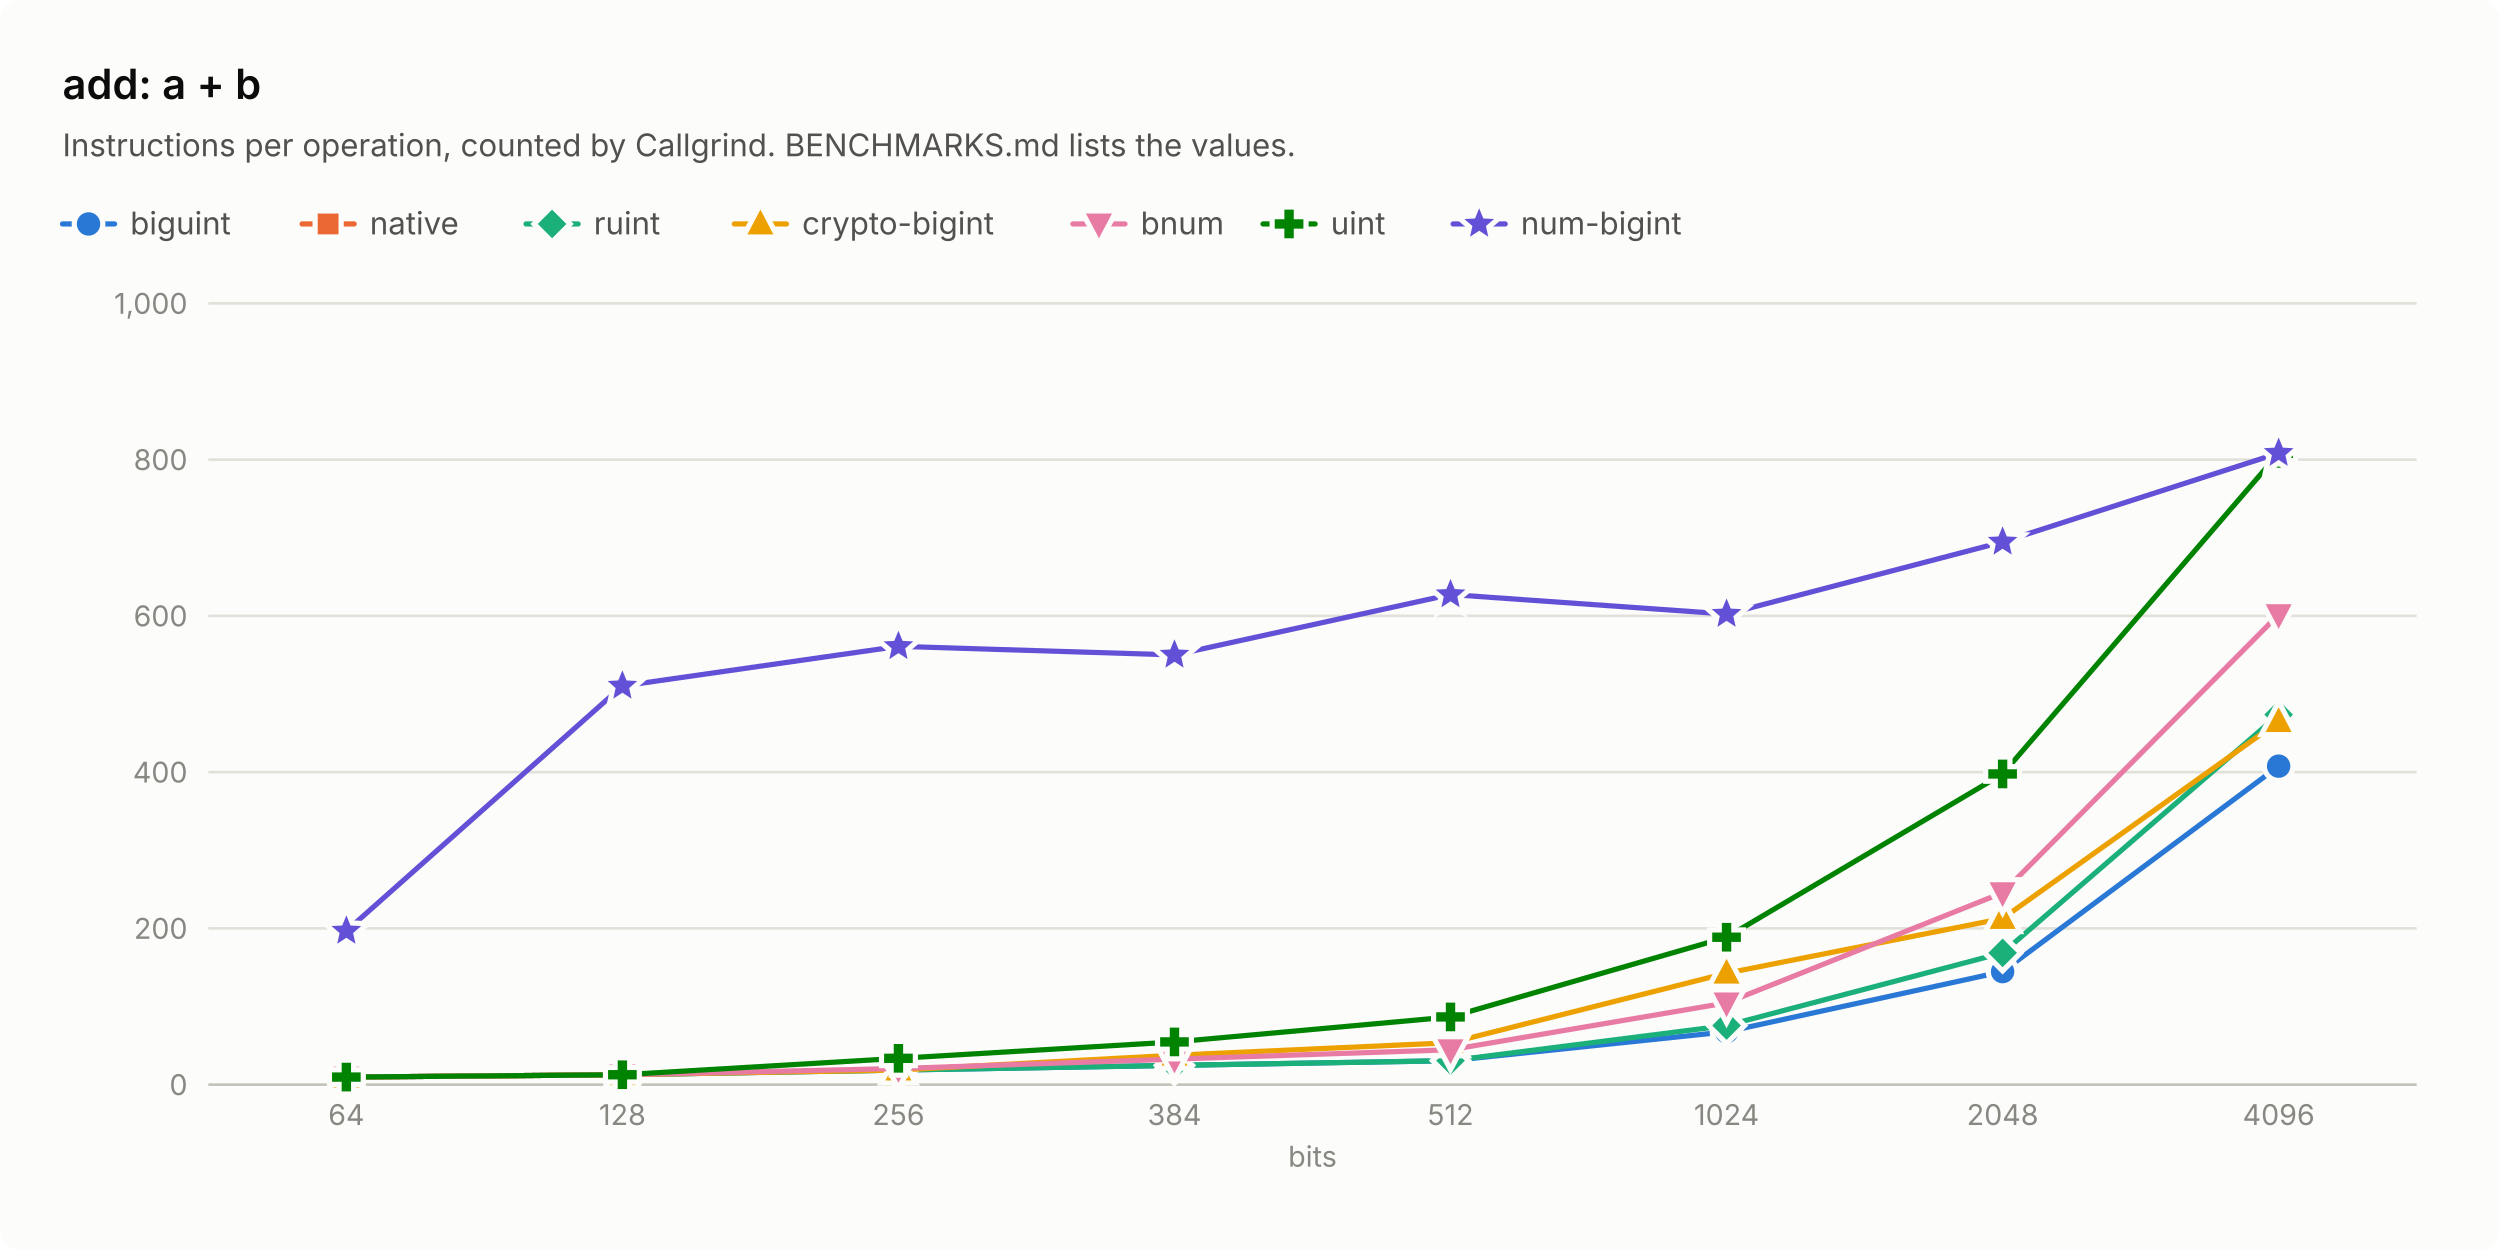
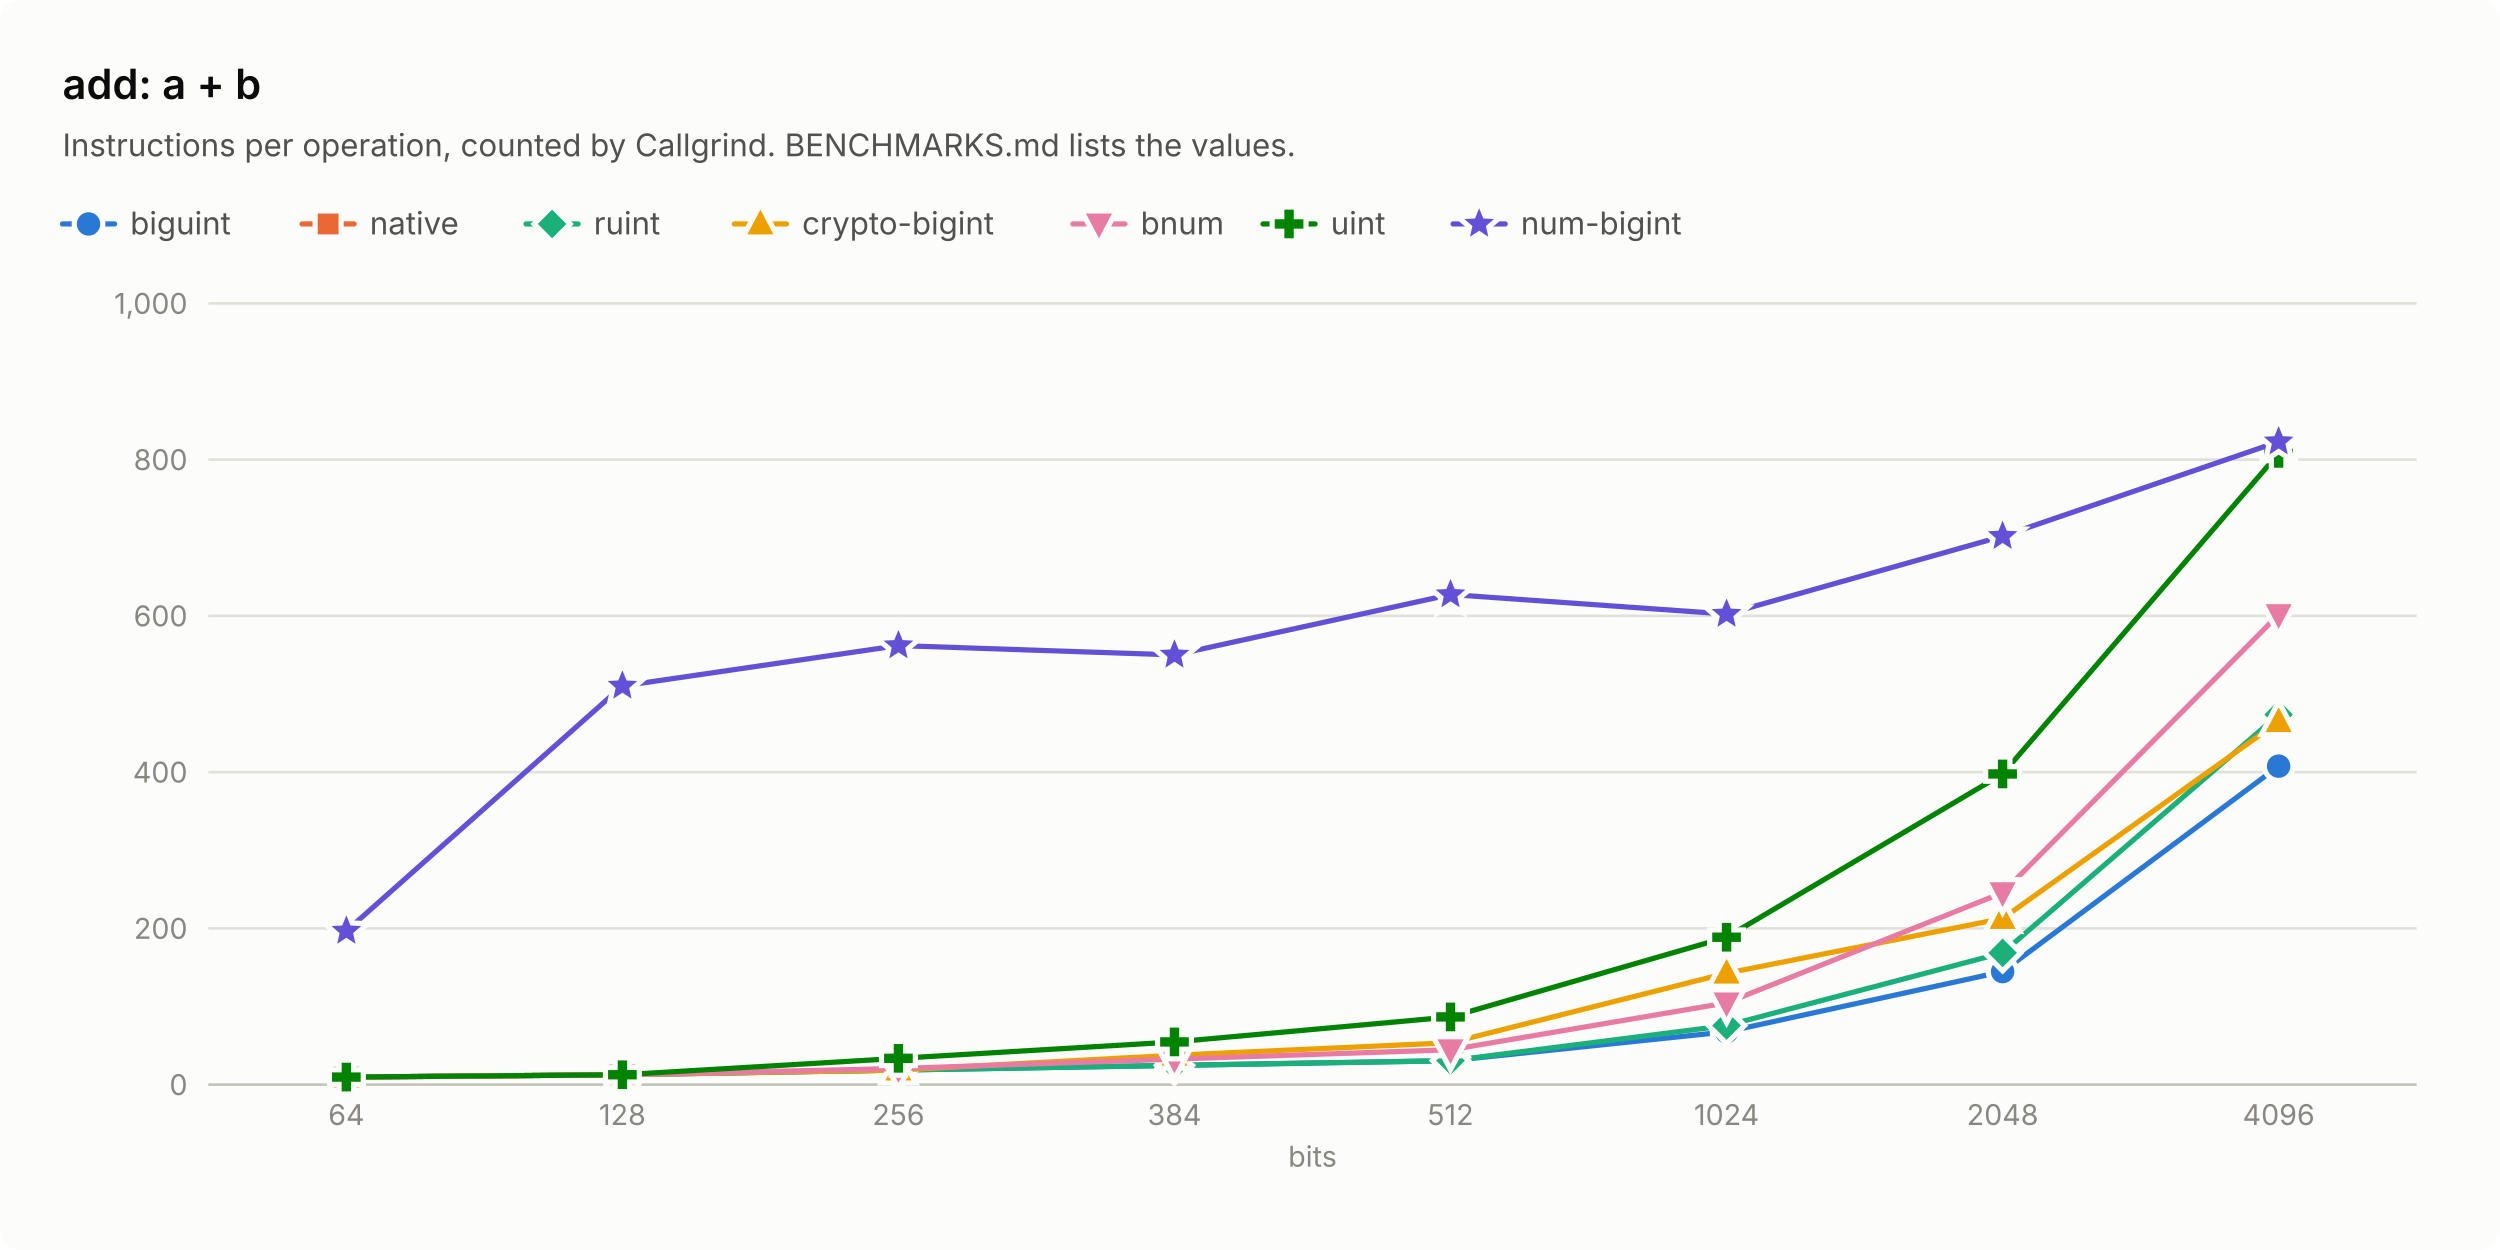
<svg xmlns="http://www.w3.org/2000/svg" width="960" height="480" viewBox="0 0 960 480" role="img" aria-labelledby="title description">
  <style>.grid,.axis{stroke-width:1}.title{font:600 16px system-ui, -apple-system, "Segoe UI", sans-serif}.subtitle,.legend{font:12px system-ui, -apple-system, "Segoe UI", sans-serif}.tick{font:11px system-ui, -apple-system, "Segoe UI", sans-serif;font-variant-numeric:tabular-nums}.line{fill:none;stroke-width:2;stroke-linejoin:round;stroke-linecap:round}.marker{stroke-width:4;paint-order:stroke}.surface{fill:#fcfcfb}.grid{stroke:#e1e0d9}.axis{stroke:#c3c2b7}.title{fill:#0b0b0b}.subtitle,.legend{fill:#52514e}.tick{fill:#898781}.marker{stroke:#fcfcfb}.c0 .line{stroke:#2a78d6}.c0 .marker{fill:#2a78d6}.c1 .line{stroke:#eb6834}.c1 .marker{fill:#eb6834}.c2 .line{stroke:#1baf7a}.c2 .marker{fill:#1baf7a}.c3 .line{stroke:#eda100}.c3 .marker{fill:#eda100}.c4 .line{stroke:#e87ba4}.c4 .marker{fill:#e87ba4}.c5 .line{stroke:#008300}.c5 .marker{fill:#008300}.c6 .line{stroke:#6250d6}.c6 .marker{fill:#6250d6}@media (prefers-color-scheme: dark){.surface{fill:#1a1a19}.grid{stroke:#2c2c2a}.axis{stroke:#383835}.title{fill:#f0efec}.subtitle,.legend{fill:#c3c2b7}.tick{fill:#898781}.marker{stroke:#1a1a19}.c0 .line{stroke:#3987e5}.c0 .marker{fill:#3987e5}.c1 .line{stroke:#d95926}.c1 .marker{fill:#d95926}.c2 .line{stroke:#199e70}.c2 .marker{fill:#199e70}.c3 .line{stroke:#c98500}.c3 .marker{fill:#c98500}.c4 .line{stroke:#d55181}.c4 .marker{fill:#d55181}.c5 .line{stroke:#008300}.c5 .marker{fill:#008300}.c6 .line{stroke:#9085e9}.c6 .marker{fill:#9085e9}}</style>
  <rect class="surface" width="960" height="480" rx="8" />
  <text class="title" x="24" y="38">add: a + b</text>
  <text class="subtitle" x="24" y="60">Instructions per operation, counted by Callgrind. BENCHMARKS.md lists the values.</text>
  <g class="c0">
    <path class="line" d="M24,86h20" />
    <path class="marker" transform="translate(34,86)" d="M0,-4.5A4.5,4.5 0 1 1 0,4.5A4.5,4.5 0 1 1 0,-4.5Z" />
  </g>
  <text class="legend" x="50" y="90">biguint</text>
  <g class="c1">
    <path class="line" d="M116,86h20" />
    <path class="marker" transform="translate(126,86)" d="M-4,-4H4V4H-4Z" />
  </g>
  <text class="legend" x="142" y="90">native</text>
  <g class="c2">
    <path class="line" d="M202,86h20" />
    <path class="marker" transform="translate(212,86)" d="M0,-5.5L5.5,0L0,5.5L-5.5,0Z" />
  </g>
  <text class="legend" x="228" y="90">ruint</text>
  <g class="c3">
    <path class="line" d="M282,86h20" />
    <path class="marker" transform="translate(292,86)" d="M0,-5.5L5,4H-5Z" />
  </g>
  <text class="legend" x="308" y="90">crypto-bigint</text>
  <g class="c4">
    <path class="line" d="M412,86h20" />
    <path class="marker" transform="translate(422,86)" d="M0,5.5L5,-4H-5Z" />
  </g>
  <text class="legend" x="438" y="90">bnum</text>
  <g class="c5">
    <path class="line" d="M485,86h20" />
    <path class="marker" transform="translate(495,86)" d="M-1.8,-5.5H1.8V-1.8H5.5V1.8H1.8V5.5H-1.8V1.8H-5.5V-1.8H-1.8Z" />
  </g>
  <text class="legend" x="511" y="90">uint</text>
  <g class="c6">
    <path class="line" d="M558,86h20" />
    <path class="marker" transform="translate(568,86)" d="M0,-6L1.6,-2.1L5.7,-1.9L2.6,0.8L3.5,4.9L0,2.6L-3.5,4.9L-2.6,0.8L-5.7,-1.9L-1.6,-2.1Z" />
  </g>
  <text class="legend" x="584" y="90">num-bigint</text>
  <text class="tick" x="72" y="420.5" text-anchor="end">0</text>
  <path class="grid" d="M80,356.5H928" />
  <text class="tick" x="72" y="360.5" text-anchor="end">200</text>
  <path class="grid" d="M80,296.5H928" />
  <text class="tick" x="72" y="300.5" text-anchor="end">400</text>
  <path class="grid" d="M80,236.5H928" />
  <text class="tick" x="72" y="240.5" text-anchor="end">600</text>
  <path class="grid" d="M80,176.5H928" />
  <text class="tick" x="72" y="180.5" text-anchor="end">800</text>
  <path class="grid" d="M80,116.5H928" />
  <text class="tick" x="72" y="120.5" text-anchor="end">1,000</text>
  <path class="axis" d="M80,416.5H928" />
  <text class="tick" x="133.0" y="432" text-anchor="middle">64</text>
  <text class="tick" x="239.0" y="432" text-anchor="middle">128</text>
  <text class="tick" x="345.0" y="432" text-anchor="middle">256</text>
  <text class="tick" x="451.0" y="432" text-anchor="middle">384</text>
  <text class="tick" x="557.0" y="432" text-anchor="middle">512</text>
  <text class="tick" x="663.0" y="432" text-anchor="middle">1024</text>
  <text class="tick" x="769.0" y="432" text-anchor="middle">2048</text>
  <text class="tick" x="875.0" y="432" text-anchor="middle">4096</text>
  <text class="tick" x="504.0" y="448" text-anchor="middle">bits</text>
  <g class="c0">
    <path class="line" d="M133.0,413.6L239.0,412.7L345.0,410.9L451.0,409.1L557.0,407.3L663.0,396.2L769.0,373.1L875.0,294.2" />
    <path class="marker" transform="translate(133.0,413.6)" d="M0,-4.5A4.5,4.5 0 1 1 0,4.5A4.5,4.5 0 1 1 0,-4.5Z" />
    <path class="marker" transform="translate(239.0,412.7)" d="M0,-4.5A4.5,4.5 0 1 1 0,4.5A4.5,4.5 0 1 1 0,-4.5Z" />
    <path class="marker" transform="translate(345.0,410.9)" d="M0,-4.5A4.5,4.5 0 1 1 0,4.5A4.5,4.5 0 1 1 0,-4.5Z" />
    <path class="marker" transform="translate(451.0,409.1)" d="M0,-4.5A4.5,4.5 0 1 1 0,4.5A4.5,4.5 0 1 1 0,-4.5Z" />
    <path class="marker" transform="translate(557.0,407.3)" d="M0,-4.5A4.5,4.5 0 1 1 0,4.5A4.5,4.5 0 1 1 0,-4.5Z" />
    <path class="marker" transform="translate(663.0,396.2)" d="M0,-4.5A4.5,4.5 0 1 1 0,4.5A4.5,4.5 0 1 1 0,-4.5Z" />
    <path class="marker" transform="translate(769.0,373.1)" d="M0,-4.5A4.5,4.5 0 1 1 0,4.5A4.5,4.5 0 1 1 0,-4.5Z" />
    <path class="marker" transform="translate(875.0,294.2)" d="M0,-4.5A4.5,4.5 0 1 1 0,4.5A4.5,4.5 0 1 1 0,-4.5Z" />
  </g>
  <g class="c1">
    <path class="line" d="M133.0,413.6L239.0,412.7" />
    <path class="marker" transform="translate(133.0,413.6)" d="M-4,-4H4V4H-4Z" />
    <path class="marker" transform="translate(239.0,412.7)" d="M-4,-4H4V4H-4Z" />
  </g>
  <g class="c2">
    <path class="line" d="M133.0,413.6L239.0,412.7L345.0,410.9L451.0,409.1L557.0,407.3L663.0,393.8L769.0,365.9L875.0,274.4" />
    <path class="marker" transform="translate(133.0,413.6)" d="M0,-5.5L5.5,0L0,5.5L-5.5,0Z" />
    <path class="marker" transform="translate(239.0,412.7)" d="M0,-5.5L5.5,0L0,5.5L-5.5,0Z" />
    <path class="marker" transform="translate(345.0,410.9)" d="M0,-5.5L5.5,0L0,5.5L-5.5,0Z" />
    <path class="marker" transform="translate(451.0,409.1)" d="M0,-5.5L5.5,0L0,5.5L-5.5,0Z" />
    <path class="marker" transform="translate(557.0,407.3)" d="M0,-5.5L5.5,0L0,5.5L-5.5,0Z" />
    <path class="marker" transform="translate(663.0,393.8)" d="M0,-5.5L5.5,0L0,5.5L-5.5,0Z" />
    <path class="marker" transform="translate(769.0,365.9)" d="M0,-5.5L5.5,0L0,5.5L-5.5,0Z" />
    <path class="marker" transform="translate(875.0,274.4)" d="M0,-5.5L5.5,0L0,5.5L-5.5,0Z" />
  </g>
  <g class="c3">
    <path class="line" d="M133.0,413.6L239.0,412.7L345.0,410.9L451.0,405.2L557.0,400.4L663.0,373.7L769.0,352.7L875.0,277.1" />
    <path class="marker" transform="translate(133.0,413.6)" d="M0,-5.5L5,4H-5Z" />
    <path class="marker" transform="translate(239.0,412.7)" d="M0,-5.5L5,4H-5Z" />
    <path class="marker" transform="translate(345.0,410.9)" d="M0,-5.5L5,4H-5Z" />
    <path class="marker" transform="translate(451.0,405.2)" d="M0,-5.5L5,4H-5Z" />
    <path class="marker" transform="translate(557.0,400.4)" d="M0,-5.5L5,4H-5Z" />
    <path class="marker" transform="translate(663.0,373.7)" d="M0,-5.5L5,4H-5Z" />
    <path class="marker" transform="translate(769.0,352.7)" d="M0,-5.5L5,4H-5Z" />
    <path class="marker" transform="translate(875.0,277.1)" d="M0,-5.5L5,4H-5Z" />
  </g>
  <g class="c4">
    <path class="line" d="M133.0,413.6L239.0,412.7L345.0,410.3L451.0,406.7L557.0,403.1L663.0,385.1L769.0,342.8L875.0,236.0" />
    <path class="marker" transform="translate(133.0,413.6)" d="M0,5.5L5,-4H-5Z" />
    <path class="marker" transform="translate(239.0,412.7)" d="M0,5.5L5,-4H-5Z" />
    <path class="marker" transform="translate(345.0,410.3)" d="M0,5.5L5,-4H-5Z" />
    <path class="marker" transform="translate(451.0,406.7)" d="M0,5.5L5,-4H-5Z" />
    <path class="marker" transform="translate(557.0,403.1)" d="M0,5.5L5,-4H-5Z" />
    <path class="marker" transform="translate(663.0,385.1)" d="M0,5.5L5,-4H-5Z" />
    <path class="marker" transform="translate(769.0,342.8)" d="M0,5.5L5,-4H-5Z" />
    <path class="marker" transform="translate(875.0,236.0)" d="M0,5.5L5,-4H-5Z" />
  </g>
  <g class="c5">
    <path class="line" d="M133.0,413.6L239.0,412.7L345.0,406.4L451.0,400.1L557.0,390.5L663.0,359.9L769.0,297.2L875.0,174.1" />
    <path class="marker" transform="translate(133.0,413.6)" d="M-1.8,-5.5H1.8V-1.8H5.5V1.8H1.8V5.5H-1.8V1.8H-5.5V-1.8H-1.8Z" />
    <path class="marker" transform="translate(239.0,412.7)" d="M-1.8,-5.5H1.8V-1.8H5.5V1.8H1.8V5.5H-1.8V1.8H-5.5V-1.8H-1.8Z" />
    <path class="marker" transform="translate(345.0,406.4)" d="M-1.8,-5.5H1.8V-1.8H5.5V1.8H1.8V5.5H-1.8V1.8H-5.5V-1.8H-1.8Z" />
    <path class="marker" transform="translate(451.0,400.1)" d="M-1.8,-5.5H1.8V-1.8H5.5V1.8H1.8V5.5H-1.8V1.8H-5.5V-1.8H-1.8Z" />
    <path class="marker" transform="translate(557.0,390.5)" d="M-1.8,-5.5H1.8V-1.8H5.5V1.8H1.8V5.5H-1.8V1.8H-5.5V-1.8H-1.8Z" />
    <path class="marker" transform="translate(663.0,359.9)" d="M-1.8,-5.5H1.8V-1.8H5.5V1.8H1.8V5.5H-1.8V1.8H-5.5V-1.8H-1.8Z" />
    <path class="marker" transform="translate(769.0,297.2)" d="M-1.8,-5.5H1.8V-1.8H5.5V1.8H1.8V5.5H-1.8V1.8H-5.5V-1.8H-1.8Z" />
    <path class="marker" transform="translate(875.0,174.1)" d="M-1.8,-5.5H1.8V-1.8H5.5V1.8H1.8V5.5H-1.8V1.8H-5.5V-1.8H-1.8Z" />
  </g>
  <g class="c6">
-     <path class="line" d="M133.0,357.5L239.0,263.4L345.0,248.2L451.0,251.5L557.0,228.3L663.0,235.8L769.0,208.1L875.0,174.0" />
+     <path class="line" d="M133.0,357.5L239.0,263.4L345.0,247.9L451.0,251.5L557.0,228.3L663.0,235.8L769.0,205.9L875.0,169.6" />
    <path class="marker" transform="translate(133.0,357.5)" d="M0,-6L1.6,-2.1L5.7,-1.9L2.6,0.8L3.5,4.9L0,2.6L-3.5,4.9L-2.6,0.8L-5.7,-1.9L-1.6,-2.1Z" />
    <path class="marker" transform="translate(239.0,263.4)" d="M0,-6L1.6,-2.1L5.7,-1.9L2.6,0.8L3.5,4.9L0,2.6L-3.5,4.9L-2.6,0.8L-5.7,-1.9L-1.6,-2.1Z" />
-     <path class="marker" transform="translate(345.0,248.2)" d="M0,-6L1.6,-2.1L5.7,-1.9L2.6,0.8L3.5,4.9L0,2.6L-3.5,4.9L-2.6,0.8L-5.7,-1.9L-1.6,-2.1Z" />
+     <path class="marker" transform="translate(345.0,247.9)" d="M0,-6L1.6,-2.1L5.7,-1.9L2.6,0.8L3.5,4.9L0,2.6L-3.5,4.9L-2.6,0.8L-5.7,-1.9L-1.6,-2.1Z" />
    <path class="marker" transform="translate(451.0,251.5)" d="M0,-6L1.6,-2.1L5.7,-1.9L2.6,0.8L3.5,4.9L0,2.6L-3.5,4.9L-2.6,0.8L-5.7,-1.9L-1.6,-2.1Z" />
    <path class="marker" transform="translate(557.0,228.3)" d="M0,-6L1.6,-2.1L5.7,-1.9L2.6,0.8L3.5,4.9L0,2.6L-3.5,4.9L-2.6,0.8L-5.7,-1.9L-1.6,-2.1Z" />
    <path class="marker" transform="translate(663.0,235.8)" d="M0,-6L1.6,-2.1L5.7,-1.9L2.6,0.8L3.5,4.9L0,2.6L-3.5,4.9L-2.6,0.8L-5.7,-1.9L-1.6,-2.1Z" />
-     <path class="marker" transform="translate(769.0,208.1)" d="M0,-6L1.6,-2.1L5.7,-1.9L2.6,0.8L3.5,4.9L0,2.6L-3.5,4.9L-2.6,0.8L-5.7,-1.9L-1.6,-2.1Z" />
-     <path class="marker" transform="translate(875.0,174.0)" d="M0,-6L1.6,-2.1L5.7,-1.9L2.6,0.8L3.5,4.9L0,2.6L-3.5,4.9L-2.6,0.8L-5.7,-1.9L-1.6,-2.1Z" />
+     <path class="marker" transform="translate(769.0,205.9)" d="M0,-6L1.6,-2.1L5.7,-1.9L2.6,0.8L3.5,4.9L0,2.6L-3.5,4.9L-2.6,0.8L-5.7,-1.9L-1.6,-2.1Z" />
+     <path class="marker" transform="translate(875.0,169.6)" d="M0,-6L1.6,-2.1L5.7,-1.9L2.6,0.8L3.5,4.9L0,2.6L-3.5,4.9L-2.6,0.8L-5.7,-1.9L-1.6,-2.1Z" />
  </g>
</svg>
